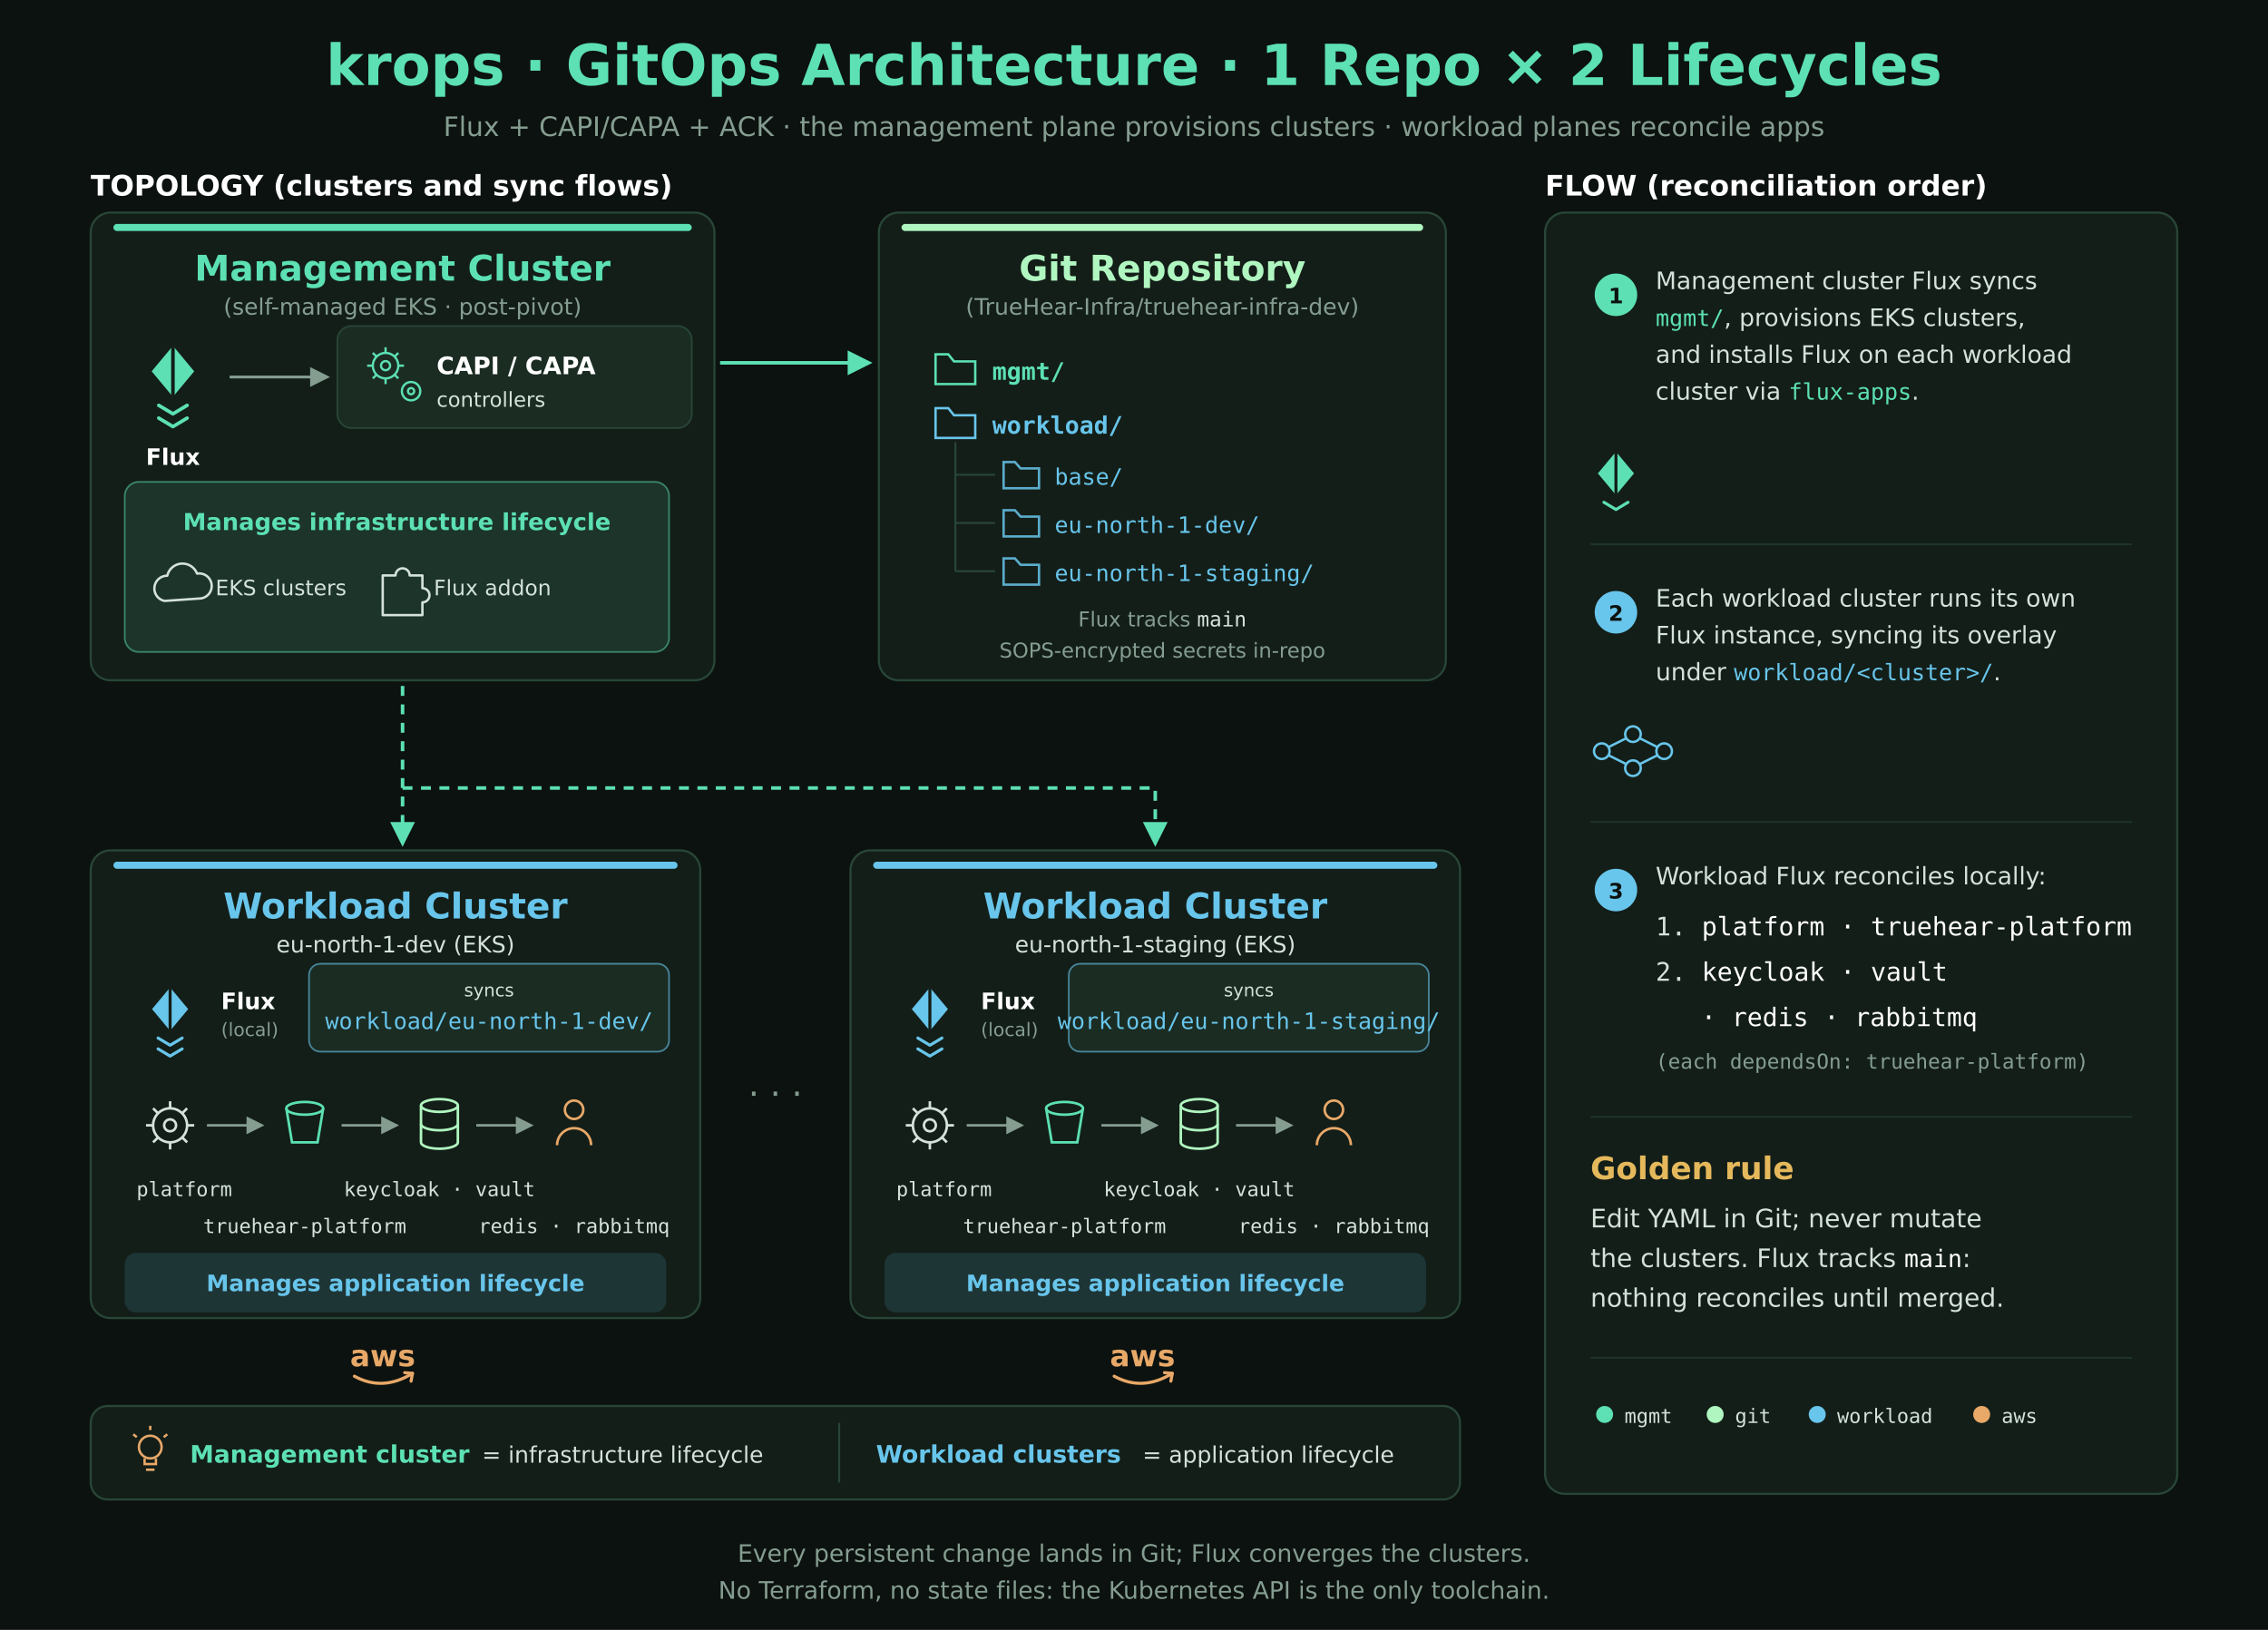
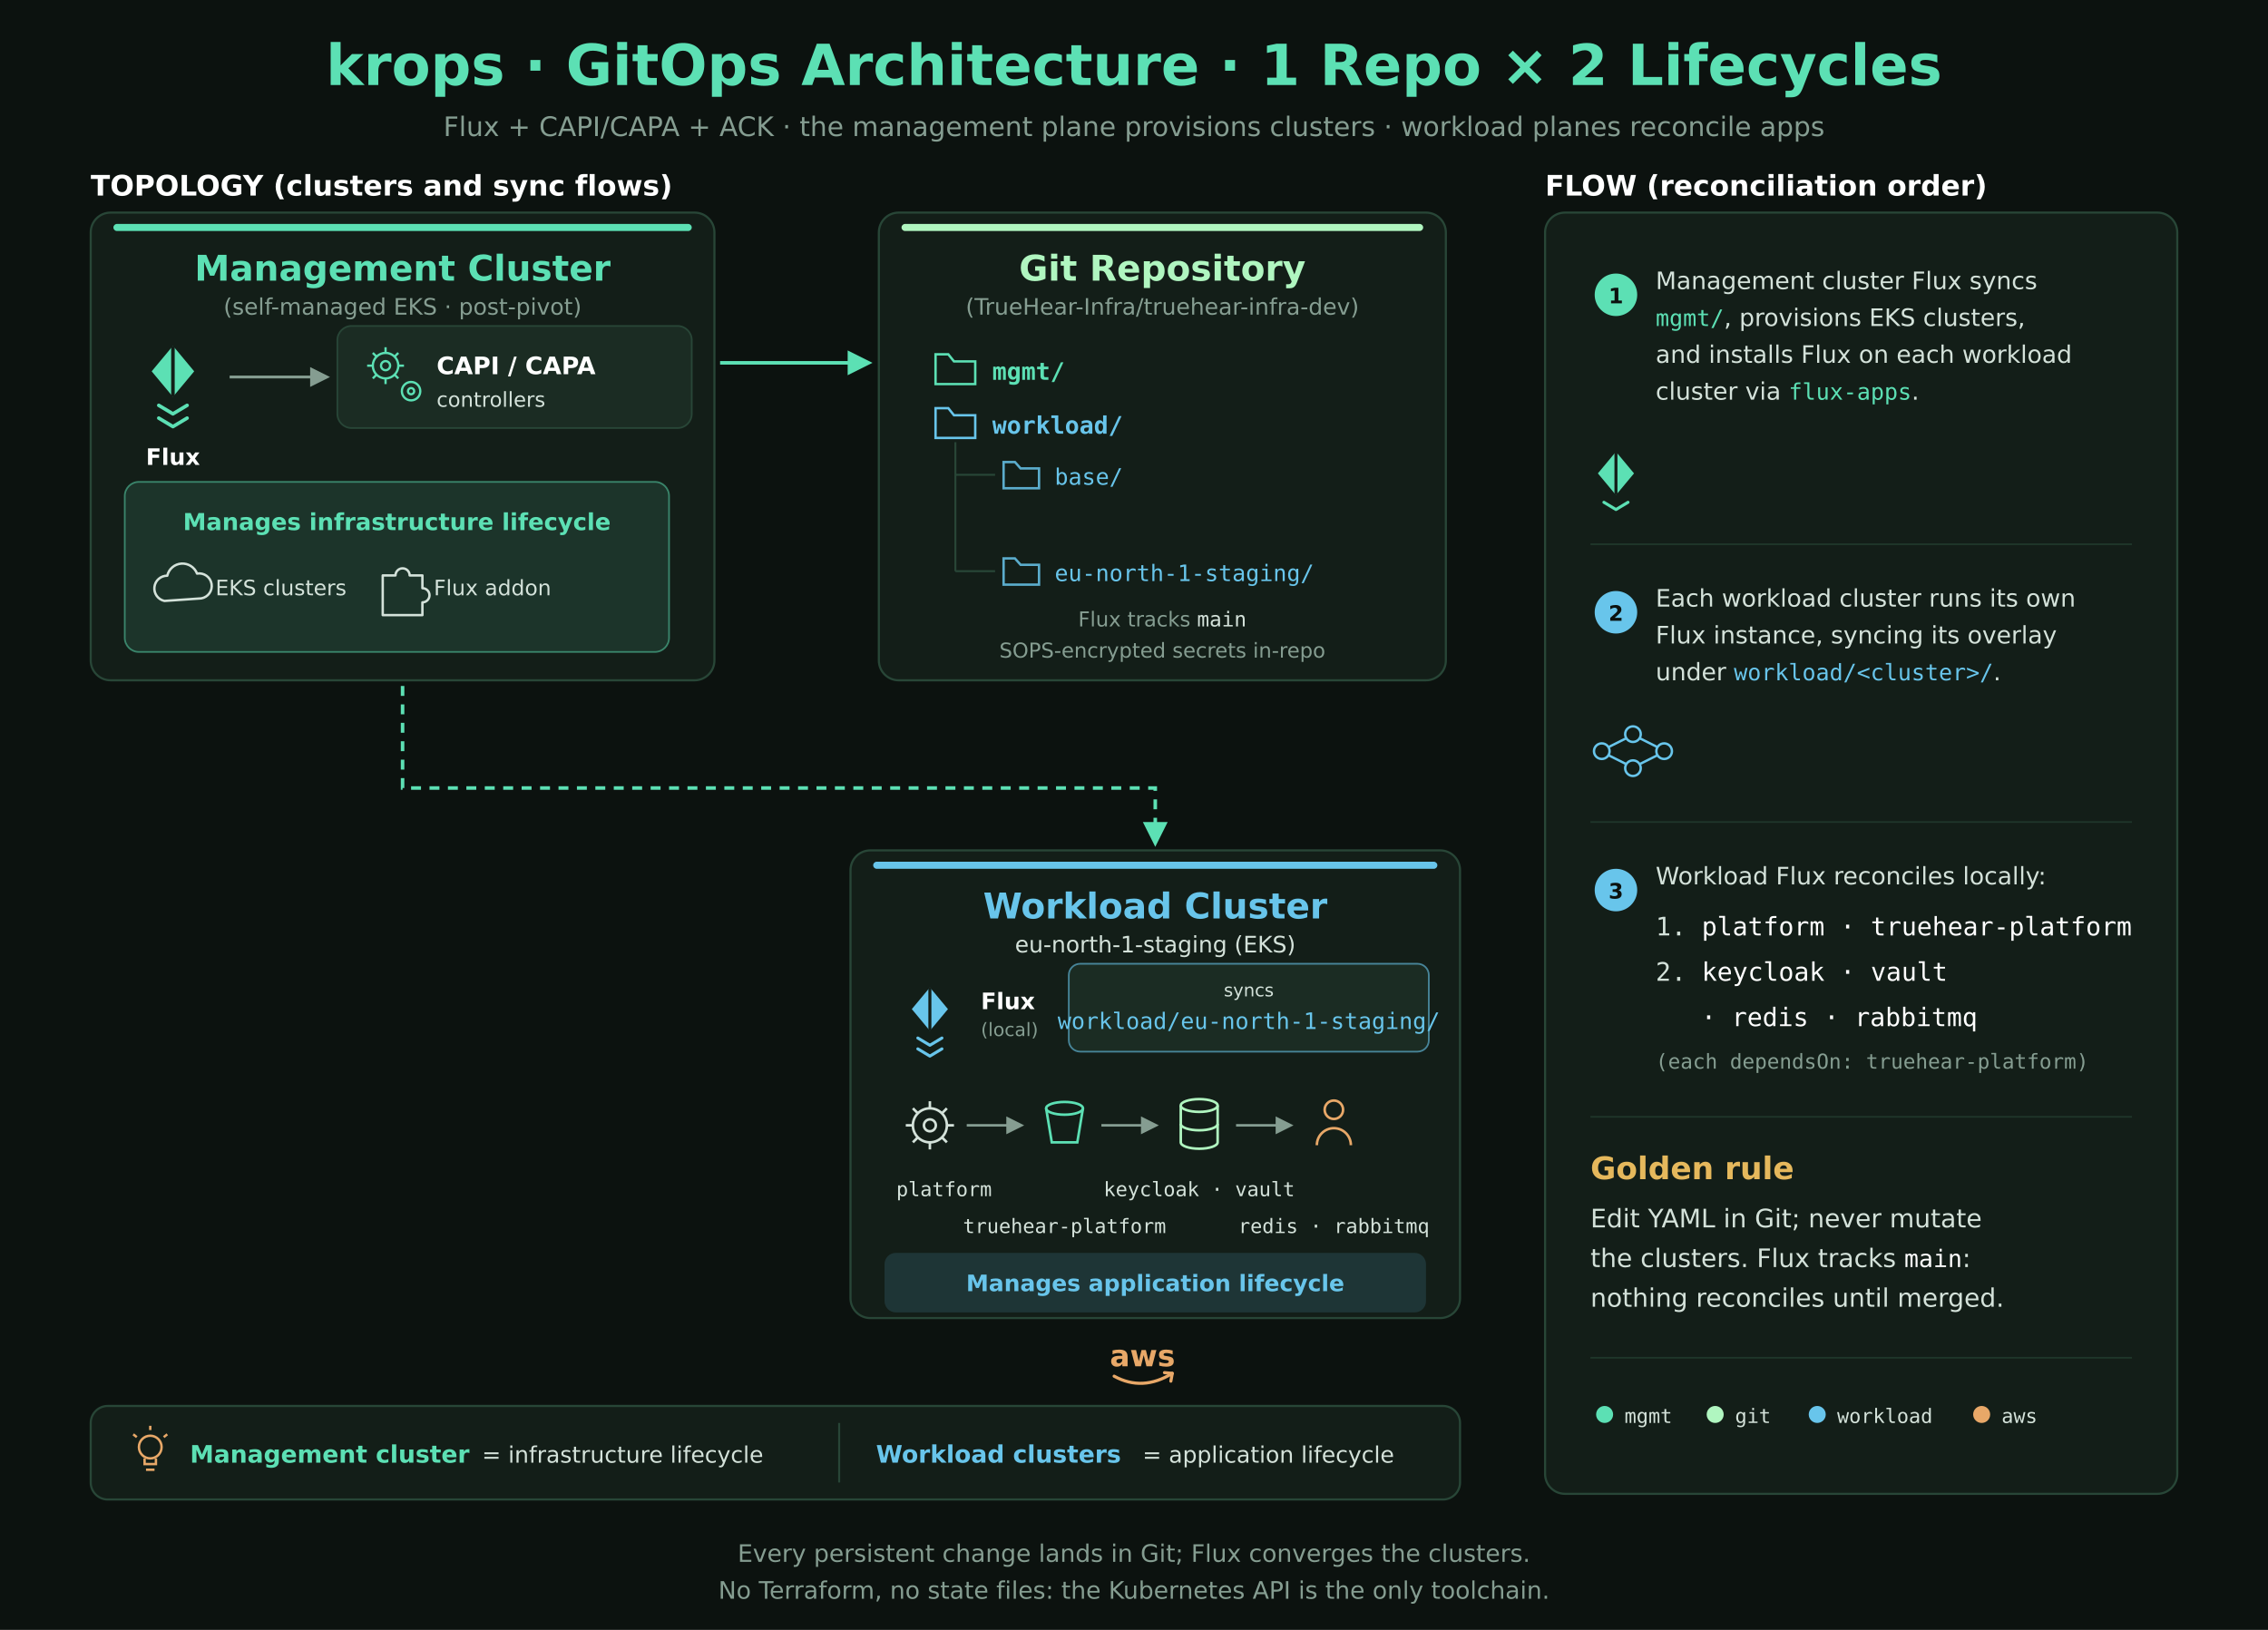
<svg xmlns="http://www.w3.org/2000/svg" width="1600" height="1150" viewBox="0 0 1600 1150">
  <defs>
    <marker id="arrow-teal" viewBox="0 0 10 10" refX="8" refY="5" markerWidth="7" markerHeight="7" orient="auto-start-reverse">
      <path d="M0,0 L10,5 L0,10 z" fill="#5CE0B4" />
    </marker>
    <marker id="arrow-gray" viewBox="0 0 10 10" refX="8" refY="5" markerWidth="7" markerHeight="7" orient="auto-start-reverse">
      <path d="M0,0 L10,5 L0,10 z" fill="#859D91" />
    </marker>
  </defs>
  <rect width="1600" height="1150" fill="#0C120F" />
  <text x="800" y="60" text-anchor="middle" font-family="DejaVu Sans" font-size="40" font-weight="bold" fill="#5CE0B4">krops · GitOps Architecture · 1 Repo × 2 Lifecycles</text>
  <text x="800" y="96" text-anchor="middle" font-family="DejaVu Sans" font-size="19" fill="#859D91">Flux + CAPI/CAPA + ACK · the management plane provisions clusters · workload planes reconcile apps</text>
  <text x="64" y="138" font-family="DejaVu Sans" font-size="20" font-weight="bold" fill="#FFFFFF">TOPOLOGY (clusters and sync flows)</text>
  <text x="1090" y="138" font-family="DejaVu Sans" font-size="20" font-weight="bold" fill="#FFFFFF">FLOW (reconciliation order)</text>
  <line x1="508" y1="256" x2="612" y2="256" stroke="#5CE0B4" stroke-width="2.5" marker-end="url(#arrow-teal)" />
-   <path d="M284,484 V594" fill="none" stroke="#5CE0B4" stroke-width="2.5" stroke-dasharray="7,6" marker-end="url(#arrow-teal)" />
-   <path d="M284,556 H815 V594" fill="none" stroke="#5CE0B4" stroke-width="2.5" stroke-dasharray="7,6" marker-end="url(#arrow-teal)" />
+   <path d="M284,484 V556 H815 V594" fill="none" stroke="#5CE0B4" stroke-width="2.5" stroke-dasharray="7,6" marker-end="url(#arrow-teal)" />
  <rect x="64" y="150" width="440" height="330" rx="14" fill="#131E18" stroke="#284637" stroke-width="1.5" />
  <rect x="80" y="158" width="408" height="5" rx="2.5" fill="#5CE0B4" />
  <text x="284" y="198" text-anchor="middle" font-family="DejaVu Sans" font-size="25" font-weight="bold" fill="#5CE0B4">Management Cluster</text>
  <text x="284" y="222" text-anchor="middle" font-family="DejaVu Sans" font-size="16" fill="#859D91">(self-managed EKS · post-pivot)</text>
  <g transform="translate(122,262)">
    <path d="M0,-18 L15,0 L0,18 L-15,0 Z" fill="#5CE0B4" />
    <line x1="0" y1="-18" x2="0" y2="18" stroke="#131E18" stroke-width="2.5" />
    <path d="M-10,24 L0,30 L10,24" fill="none" stroke="#5CE0B4" stroke-width="2.5" stroke-linecap="round" stroke-linejoin="round" />
    <path d="M-10,33 L0,39 L10,33" fill="none" stroke="#5CE0B4" stroke-width="2.5" stroke-linecap="round" stroke-linejoin="round" />
  </g>
  <text x="122" y="328" text-anchor="middle" font-family="DejaVu Sans" font-size="16" font-weight="bold" fill="#FFFFFF">Flux</text>
  <line x1="162" y1="266" x2="230" y2="266" stroke="#859D91" stroke-width="2" marker-end="url(#arrow-gray)" />
  <rect x="238" y="230" width="250" height="72" rx="10" fill="#1B2C23" stroke="#284637" stroke-width="1.2" />
  <g stroke="#5CE0B4" stroke-width="1.6" fill="none">
    <circle cx="272" cy="258" r="9" />
    <circle cx="272" cy="258" r="3.2" />
    <g>
      <line x1="272" y1="245" x2="272" y2="249" />
      <line x1="272" y1="267" x2="272" y2="271" />
      <line x1="259" y1="258" x2="263" y2="258" />
      <line x1="281" y1="258" x2="285" y2="258" />
      <line x1="263" y1="249" x2="266" y2="252" />
      <line x1="278" y1="264" x2="281" y2="267" />
      <line x1="263" y1="267" x2="266" y2="264" />
      <line x1="278" y1="252" x2="281" y2="249" />
    </g>
    <circle cx="290" cy="276" r="6.5" />
    <circle cx="290" cy="276" r="2.2" />
  </g>
  <text x="308" y="264" font-family="DejaVu Sans" font-size="17" font-weight="bold" fill="#FFFFFF">CAPI / CAPA</text>
  <text x="308" y="287" font-family="DejaVu Sans" font-size="14.5" fill="#D4E2DA">controllers</text>
  <rect x="88" y="340" width="384" height="120" rx="10" fill="#5CE0B4" fill-opacity="0.12" stroke="#5CE0B4" stroke-opacity="0.5" stroke-width="1.2" />
  <text x="280" y="374" text-anchor="middle" font-family="DejaVu Sans" font-size="16.5" font-weight="bold" fill="#5CE0B4">Manages infrastructure lifecycle</text>
  <path d="M116,424 a9,9 0 0 1 2,-17.8 a11,11 0 0 1 21,-1.5 a8.5,8.5 0 0 1 3,17.5 z" fill="none" stroke="#D4E2DA" stroke-width="1.7" stroke-linejoin="round" />
  <text x="152" y="420" font-family="DejaVu Sans" font-size="15" fill="#D4E2DA">EKS clusters</text>
  <g fill="none" stroke="#D4E2DA" stroke-width="1.7" stroke-linejoin="round">
    <path d="M270,406 h9 a5,5 0 1 1 10,0 h9 v9 a5,5 0 1 1 0,10 v9 h-28 z" />
  </g>
  <text x="306" y="420" font-family="DejaVu Sans" font-size="15" fill="#D4E2DA">Flux addon</text>
  <rect x="620" y="150" width="400" height="330" rx="14" fill="#131E18" stroke="#284637" stroke-width="1.5" />
  <rect x="636" y="158" width="368" height="5" rx="2.5" fill="#B0F6C0" />
  <text x="820" y="198" text-anchor="middle" font-family="DejaVu Sans" font-size="25" font-weight="bold" fill="#B0F6C0">Git Repository</text>
  <text x="820" y="222" text-anchor="middle" font-family="DejaVu Sans" font-size="16" fill="#859D91">(TrueHear-Infra/truehear-infra-dev)</text>
  <g fill="none" stroke-width="1.7">
    <path d="M660,250 h9 l4,5 h15 v16 h-28 z" stroke="#5CE0B4" />
    <path d="M660,288 h9 l4,5 h15 v16 h-28 z" stroke="#68C5EB" />
    <path d="M708,326 h8 l4,4.5 h13 v14 h-25 z" stroke="#68C5EB" stroke-opacity="0.85" />
-     <path d="M708,360 h8 l4,4.5 h13 v14 h-25 z" stroke="#68C5EB" stroke-opacity="0.85" />
    <path d="M708,394 h8 l4,4.5 h13 v14 h-25 z" stroke="#68C5EB" stroke-opacity="0.85" />
  </g>
  <g stroke="#284637" stroke-width="1.4" fill="none">
-     <path d="M674,312 V403 M674,335 h28 M674,369 h28 M674,403 h28" />
+     <path d="M674,312 V403 M674,335 h28 M674,403 h28" />
  </g>
  <text x="700" y="268" font-family="DejaVu Sans Mono" font-size="17" font-weight="bold" fill="#5CE0B4">mgmt/</text>
  <text x="700" y="306" font-family="DejaVu Sans Mono" font-size="17" font-weight="bold" fill="#68C5EB">workload/</text>
  <text x="744" y="342" font-family="DejaVu Sans Mono" font-size="16" fill="#68C5EB">base/</text>
-   <text x="744" y="376" font-family="DejaVu Sans Mono" font-size="16" fill="#68C5EB">eu-north-1-dev/</text>
  <text x="744" y="410" font-family="DejaVu Sans Mono" font-size="16" fill="#68C5EB">eu-north-1-staging/</text>
  <text x="820" y="442" text-anchor="middle" font-family="DejaVu Sans" font-size="14.5" fill="#859D91">Flux tracks <tspan font-family="DejaVu Sans Mono" fill="#D4E2DA">main</tspan>
  </text>
  <text x="820" y="464" text-anchor="middle" font-family="DejaVu Sans" font-size="14.5" fill="#859D91">SOPS-encrypted secrets in-repo</text>
-   <g>
-     <rect x="64" y="600" width="430" height="330" rx="14" fill="#131E18" stroke="#284637" stroke-width="1.5" />
-     <rect x="80" y="608" width="398" height="5" rx="2.5" fill="#68C5EB" />
-     <text x="279" y="648" text-anchor="middle" font-family="DejaVu Sans" font-size="25" font-weight="bold" fill="#68C5EB">Workload Cluster</text>
-     <text x="279" y="672" text-anchor="middle" font-family="DejaVu Sans" font-size="16" fill="#D4E2DA">eu-north-1-dev (EKS)</text>
-     <g transform="translate(120,712) scale(0.85)">
-       <path d="M0,-18 L15,0 L0,18 L-15,0 Z" fill="#68C5EB" />
-       <line x1="0" y1="-18" x2="0" y2="18" stroke="#131E18" stroke-width="2.5" />
-       <path d="M-10,24 L0,30 L10,24" fill="none" stroke="#68C5EB" stroke-width="2.5" stroke-linecap="round" stroke-linejoin="round" />
-       <path d="M-10,33 L0,39 L10,33" fill="none" stroke="#68C5EB" stroke-width="2.5" stroke-linecap="round" stroke-linejoin="round" />
-     </g>
-     <text x="156" y="712" font-family="DejaVu Sans" font-size="16" font-weight="bold" fill="#FFFFFF">Flux</text>
-     <text x="156" y="731" font-family="DejaVu Sans" font-size="13" fill="#859D91">(local)</text>
-     <rect x="218" y="680" width="254" height="62" rx="8" fill="#1B2C23" stroke="#68C5EB" stroke-opacity="0.6" stroke-width="1.2" />
-     <text x="345" y="703" text-anchor="middle" font-family="DejaVu Sans" font-size="12.5" fill="#D4E2DA">syncs</text>
-     <text x="345" y="726" text-anchor="middle" font-family="DejaVu Sans Mono" font-size="16" fill="#68C5EB">workload/eu-north-1-dev/</text>
-   </g>
  <g>
    <rect x="600" y="600" width="430" height="330" rx="14" fill="#131E18" stroke="#284637" stroke-width="1.5" />
    <rect x="616" y="608" width="398" height="5" rx="2.5" fill="#68C5EB" />
    <text x="815" y="648" text-anchor="middle" font-family="DejaVu Sans" font-size="25" font-weight="bold" fill="#68C5EB">Workload Cluster</text>
    <text x="815" y="672" text-anchor="middle" font-family="DejaVu Sans" font-size="16" fill="#D4E2DA">eu-north-1-staging (EKS)</text>
    <g transform="translate(656,712) scale(0.85)">
      <path d="M0,-18 L15,0 L0,18 L-15,0 Z" fill="#68C5EB" />
      <line x1="0" y1="-18" x2="0" y2="18" stroke="#131E18" stroke-width="2.5" />
      <path d="M-10,24 L0,30 L10,24" fill="none" stroke="#68C5EB" stroke-width="2.5" stroke-linecap="round" stroke-linejoin="round" />
      <path d="M-10,33 L0,39 L10,33" fill="none" stroke="#68C5EB" stroke-width="2.5" stroke-linecap="round" stroke-linejoin="round" />
    </g>
    <text x="692" y="712" font-family="DejaVu Sans" font-size="16" font-weight="bold" fill="#FFFFFF">Flux</text>
    <text x="692" y="731" font-family="DejaVu Sans" font-size="13" fill="#859D91">(local)</text>
    <rect x="754" y="680" width="254" height="62" rx="8" fill="#1B2C23" stroke="#68C5EB" stroke-opacity="0.6" stroke-width="1.2" />
    <text x="881" y="703" text-anchor="middle" font-family="DejaVu Sans" font-size="12.5" fill="#D4E2DA">syncs</text>
    <text x="881" y="726" text-anchor="middle" font-family="DejaVu Sans Mono" font-size="16" fill="#68C5EB">workload/eu-north-1-staging/</text>
  </g>
-   <g id="pipe1">
+   <g id="pipe1" transform="translate(536,0)">
    <g stroke="#D4E2DA" stroke-width="1.8" fill="none">
      <circle cx="120" cy="794" r="12" />
      <circle cx="120" cy="794" r="4.2" />
      <line x1="120" y1="777" x2="120" y2="782" />
      <line x1="120" y1="806" x2="120" y2="811" />
      <line x1="103" y1="794" x2="108" y2="794" />
      <line x1="132" y1="794" x2="137" y2="794" />
      <line x1="108" y1="782" x2="111.5" y2="785.5" />
      <line x1="128.5" y1="802.5" x2="132" y2="806" />
      <line x1="108" y1="806" x2="111.5" y2="802.5" />
      <line x1="128.5" y1="785.5" x2="132" y2="782" />
    </g>
    <line x1="146" y1="794" x2="184" y2="794" stroke="#859D91" stroke-width="1.8" marker-end="url(#arrow-gray)" />
    <g stroke="#5CE0B4" stroke-width="1.8" fill="none">
      <ellipse cx="215" cy="782" rx="13" ry="4.5" />
      <path d="M202,782 L206,806 h18 L228,782" />
    </g>
    <line x1="241" y1="794" x2="279" y2="794" stroke="#859D91" stroke-width="1.8" marker-end="url(#arrow-gray)" />
    <g stroke="#B0F6C0" stroke-width="1.8" fill="none">
      <ellipse cx="310" cy="780" rx="13" ry="4.5" />
      <path d="M297,780 V806 a13,4.5 0 0 0 26,0 V780" />
      <path d="M297,793 a13,4.5 0 0 0 26,0" />
    </g>
    <line x1="336" y1="794" x2="374" y2="794" stroke="#859D91" stroke-width="1.8" marker-end="url(#arrow-gray)" />
    <g stroke="#E8A868" stroke-width="1.8" fill="none">
      <circle cx="405" cy="783" r="6.5" />
      <path d="M393,808 a12,12 0 0 1 24,0" />
    </g>
    <text x="130" y="844" text-anchor="middle" font-family="DejaVu Sans Mono" font-size="14" fill="#D4E2DA">platform</text>
    <text x="215" y="870" text-anchor="middle" font-family="DejaVu Sans Mono" font-size="14" fill="#D4E2DA">truehear-platform</text>
    <text x="310" y="844" text-anchor="middle" font-family="DejaVu Sans Mono" font-size="14" fill="#D4E2DA">keycloak · vault</text>
    <text x="405" y="870" text-anchor="middle" font-family="DejaVu Sans Mono" font-size="14" fill="#D4E2DA">redis · rabbitmq</text>
  </g>
-   <use href="#pipe1" x="536" y="0" />
-   <rect x="88" y="884" width="382" height="42" rx="8" fill="#68C5EB" fill-opacity="0.14" />
-   <text x="279" y="911" text-anchor="middle" font-family="DejaVu Sans" font-size="16" font-weight="bold" fill="#68C5EB">Manages application lifecycle</text>
  <rect x="624" y="884" width="382" height="42" rx="8" fill="#68C5EB" fill-opacity="0.14" />
  <text x="815" y="911" text-anchor="middle" font-family="DejaVu Sans" font-size="16" font-weight="bold" fill="#68C5EB">Manages application lifecycle</text>
-   <text x="547" y="780" text-anchor="middle" font-family="DejaVu Sans" font-size="24" fill="#859D91">· · ·</text>
-   <g id="awsmark">
+   <g id="awsmark" transform="translate(536,0)">
    <text x="270" y="964" text-anchor="middle" font-family="DejaVu Sans" font-size="21" font-weight="bold" fill="#E8A868">aws</text>
    <path d="M250,971 Q270,982 291,969" fill="none" stroke="#E8A868" stroke-width="2.2" stroke-linecap="round" />
    <path d="M291,969 l-1,5.5 M291,969 l-5.5,-0.5" stroke="#E8A868" stroke-width="2.2" stroke-linecap="round" />
  </g>
-   <use href="#awsmark" x="536" y="0" />
  <rect x="64" y="992" width="966" height="66" rx="12" fill="#131E18" stroke="#284637" stroke-width="1.5" />
  <g stroke="#E8A868" stroke-width="1.7" fill="none">
    <circle cx="106" cy="1021" r="8" />
    <path d="M102,1029 v4 h8 v-4 M103,1037 h6" />
    <line x1="106" y1="1006" x2="106" y2="1009" />
    <line x1="94" y1="1012" x2="96.5" y2="1014" />
    <line x1="118" y1="1012" x2="115.5" y2="1014" />
  </g>
  <text x="134" y="1032" font-family="DejaVu Sans" font-size="17" font-weight="bold" fill="#5CE0B4">Management cluster</text>
  <text x="340" y="1032" font-family="DejaVu Sans" font-size="16" fill="#D4E2DA">= infrastructure lifecycle</text>
  <line x1="592" y1="1004" x2="592" y2="1046" stroke="#284637" stroke-width="1.4" />
  <text x="618" y="1032" font-family="DejaVu Sans" font-size="17" font-weight="bold" fill="#68C5EB">Workload clusters</text>
  <text x="806" y="1032" font-family="DejaVu Sans" font-size="16" fill="#D4E2DA">= application lifecycle</text>
  <rect x="1090" y="150" width="446" height="904" rx="14" fill="#131E18" stroke="#284637" stroke-width="1.5" />
  <circle cx="1140" cy="208" r="15" fill="#5CE0B4" />
  <text x="1140" y="214" text-anchor="middle" font-family="DejaVu Sans" font-size="15" font-weight="bold" fill="#0C120F">1</text>
  <text x="1168" y="204" font-family="DejaVu Sans" font-size="17" fill="#D4E2DA">Management cluster Flux syncs</text>
  <text x="1168" y="230" font-family="DejaVu Sans Mono" font-size="16" fill="#5CE0B4">mgmt/<tspan font-family="DejaVu Sans" font-size="17" fill="#D4E2DA">, provisions EKS clusters,</tspan>
  </text>
  <text x="1168" y="256" font-family="DejaVu Sans" font-size="17" fill="#D4E2DA">and installs Flux on each workload</text>
  <text x="1168" y="282" font-family="DejaVu Sans" font-size="17" fill="#D4E2DA">cluster via <tspan font-family="DejaVu Sans Mono" font-size="16" fill="#5CE0B4">flux-apps</tspan>.</text>
  <g transform="translate(1140,334) scale(0.85)">
    <path d="M0,-18 L15,0 L0,18 L-15,0 Z" fill="#5CE0B4" />
    <line x1="0" y1="-18" x2="0" y2="18" stroke="#131E18" stroke-width="2.5" />
    <path d="M-10,24 L0,30 L10,24" fill="none" stroke="#5CE0B4" stroke-width="2.5" stroke-linecap="round" stroke-linejoin="round" />
  </g>
  <line x1="1122" y1="384" x2="1504" y2="384" stroke="#1F362A" stroke-width="1.2" />
  <circle cx="1140" cy="432" r="15" fill="#68C5EB" />
  <text x="1140" y="438" text-anchor="middle" font-family="DejaVu Sans" font-size="15" font-weight="bold" fill="#0C120F">2</text>
  <text x="1168" y="428" font-family="DejaVu Sans" font-size="17" fill="#D4E2DA">Each workload cluster runs its own</text>
  <text x="1168" y="454" font-family="DejaVu Sans" font-size="17" fill="#D4E2DA">Flux instance, syncing its overlay</text>
  <text x="1168" y="480" font-family="DejaVu Sans" font-size="17" fill="#D4E2DA">under <tspan font-family="DejaVu Sans Mono" font-size="16" fill="#68C5EB">workload/&lt;cluster&gt;/</tspan>.</text>
  <g stroke="#68C5EB" stroke-width="1.7" fill="none">
    <circle cx="1130" cy="530" r="5.5" />
    <circle cx="1152" cy="518" r="5.5" />
    <circle cx="1152" cy="542" r="5.5" />
    <circle cx="1174" cy="530" r="5.5" />
    <line x1="1135" y1="527" x2="1147" y2="521" />
    <line x1="1135" y1="533" x2="1147" y2="539" />
    <line x1="1157" y1="521" x2="1169" y2="527" />
    <line x1="1157" y1="539" x2="1169" y2="533" />
  </g>
  <line x1="1122" y1="580" x2="1504" y2="580" stroke="#1F362A" stroke-width="1.2" />
  <circle cx="1140" cy="628" r="15" fill="#68C5EB" />
  <text x="1140" y="634" text-anchor="middle" font-family="DejaVu Sans" font-size="15" font-weight="bold" fill="#0C120F">3</text>
  <text x="1168" y="624" font-family="DejaVu Sans" font-size="17" fill="#D4E2DA">Workload Flux reconciles locally:</text>
  <text x="1168" y="660" font-family="DejaVu Sans Mono" font-size="18" fill="#D4E2DA">1. <tspan fill="#FFFFFF">platform · truehear-platform</tspan>
  </text>
  <text x="1168" y="692" font-family="DejaVu Sans Mono" font-size="18" fill="#D4E2DA">2. <tspan fill="#FFFFFF">keycloak · vault</tspan>
  </text>
  <text x="1200" y="724" font-family="DejaVu Sans Mono" font-size="18" fill="#FFFFFF">· redis · rabbitmq</text>
  <text x="1168" y="754" font-family="DejaVu Sans Mono" font-size="14.5" fill="#859D91">(each dependsOn: truehear-platform)</text>
  <line x1="1122" y1="788" x2="1504" y2="788" stroke="#1F362A" stroke-width="1.2" />
  <text x="1122" y="832" font-family="DejaVu Sans" font-size="22" font-weight="bold" fill="#E5B85C">Golden rule</text>
  <text x="1122" y="866" font-family="DejaVu Sans" font-size="18" fill="#D4E2DA">Edit YAML in Git; never mutate</text>
  <text x="1122" y="894" font-family="DejaVu Sans" font-size="18" fill="#D4E2DA">the clusters. Flux tracks <tspan font-family="DejaVu Sans Mono" font-size="17" fill="#FFFFFF">main</tspan>:</text>
  <text x="1122" y="922" font-family="DejaVu Sans" font-size="18" fill="#D4E2DA">nothing reconciles until merged.</text>
  <line x1="1122" y1="958" x2="1504" y2="958" stroke="#1F362A" stroke-width="1.2" />
  <circle cx="1132" cy="998" r="6" fill="#5CE0B4" />
  <text x="1146" y="1004" font-family="DejaVu Sans Mono" font-size="14" fill="#D4E2DA">mgmt</text>
  <circle cx="1210" cy="998" r="6" fill="#B0F6C0" />
  <text x="1224" y="1004" font-family="DejaVu Sans Mono" font-size="14" fill="#D4E2DA">git</text>
  <circle cx="1282" cy="998" r="6" fill="#68C5EB" />
  <text x="1296" y="1004" font-family="DejaVu Sans Mono" font-size="14" fill="#D4E2DA">workload</text>
  <circle cx="1398" cy="998" r="6" fill="#E8A868" />
  <text x="1412" y="1004" font-family="DejaVu Sans Mono" font-size="14" fill="#D4E2DA">aws</text>
  <text x="800" y="1102" text-anchor="middle" font-family="DejaVu Sans" font-size="17" fill="#859D91">Every persistent change lands in Git; Flux converges the clusters.</text>
  <text x="800" y="1128" text-anchor="middle" font-family="DejaVu Sans" font-size="17" fill="#859D91">No Terraform, no state files: the Kubernetes API is the only toolchain.</text>
</svg>
